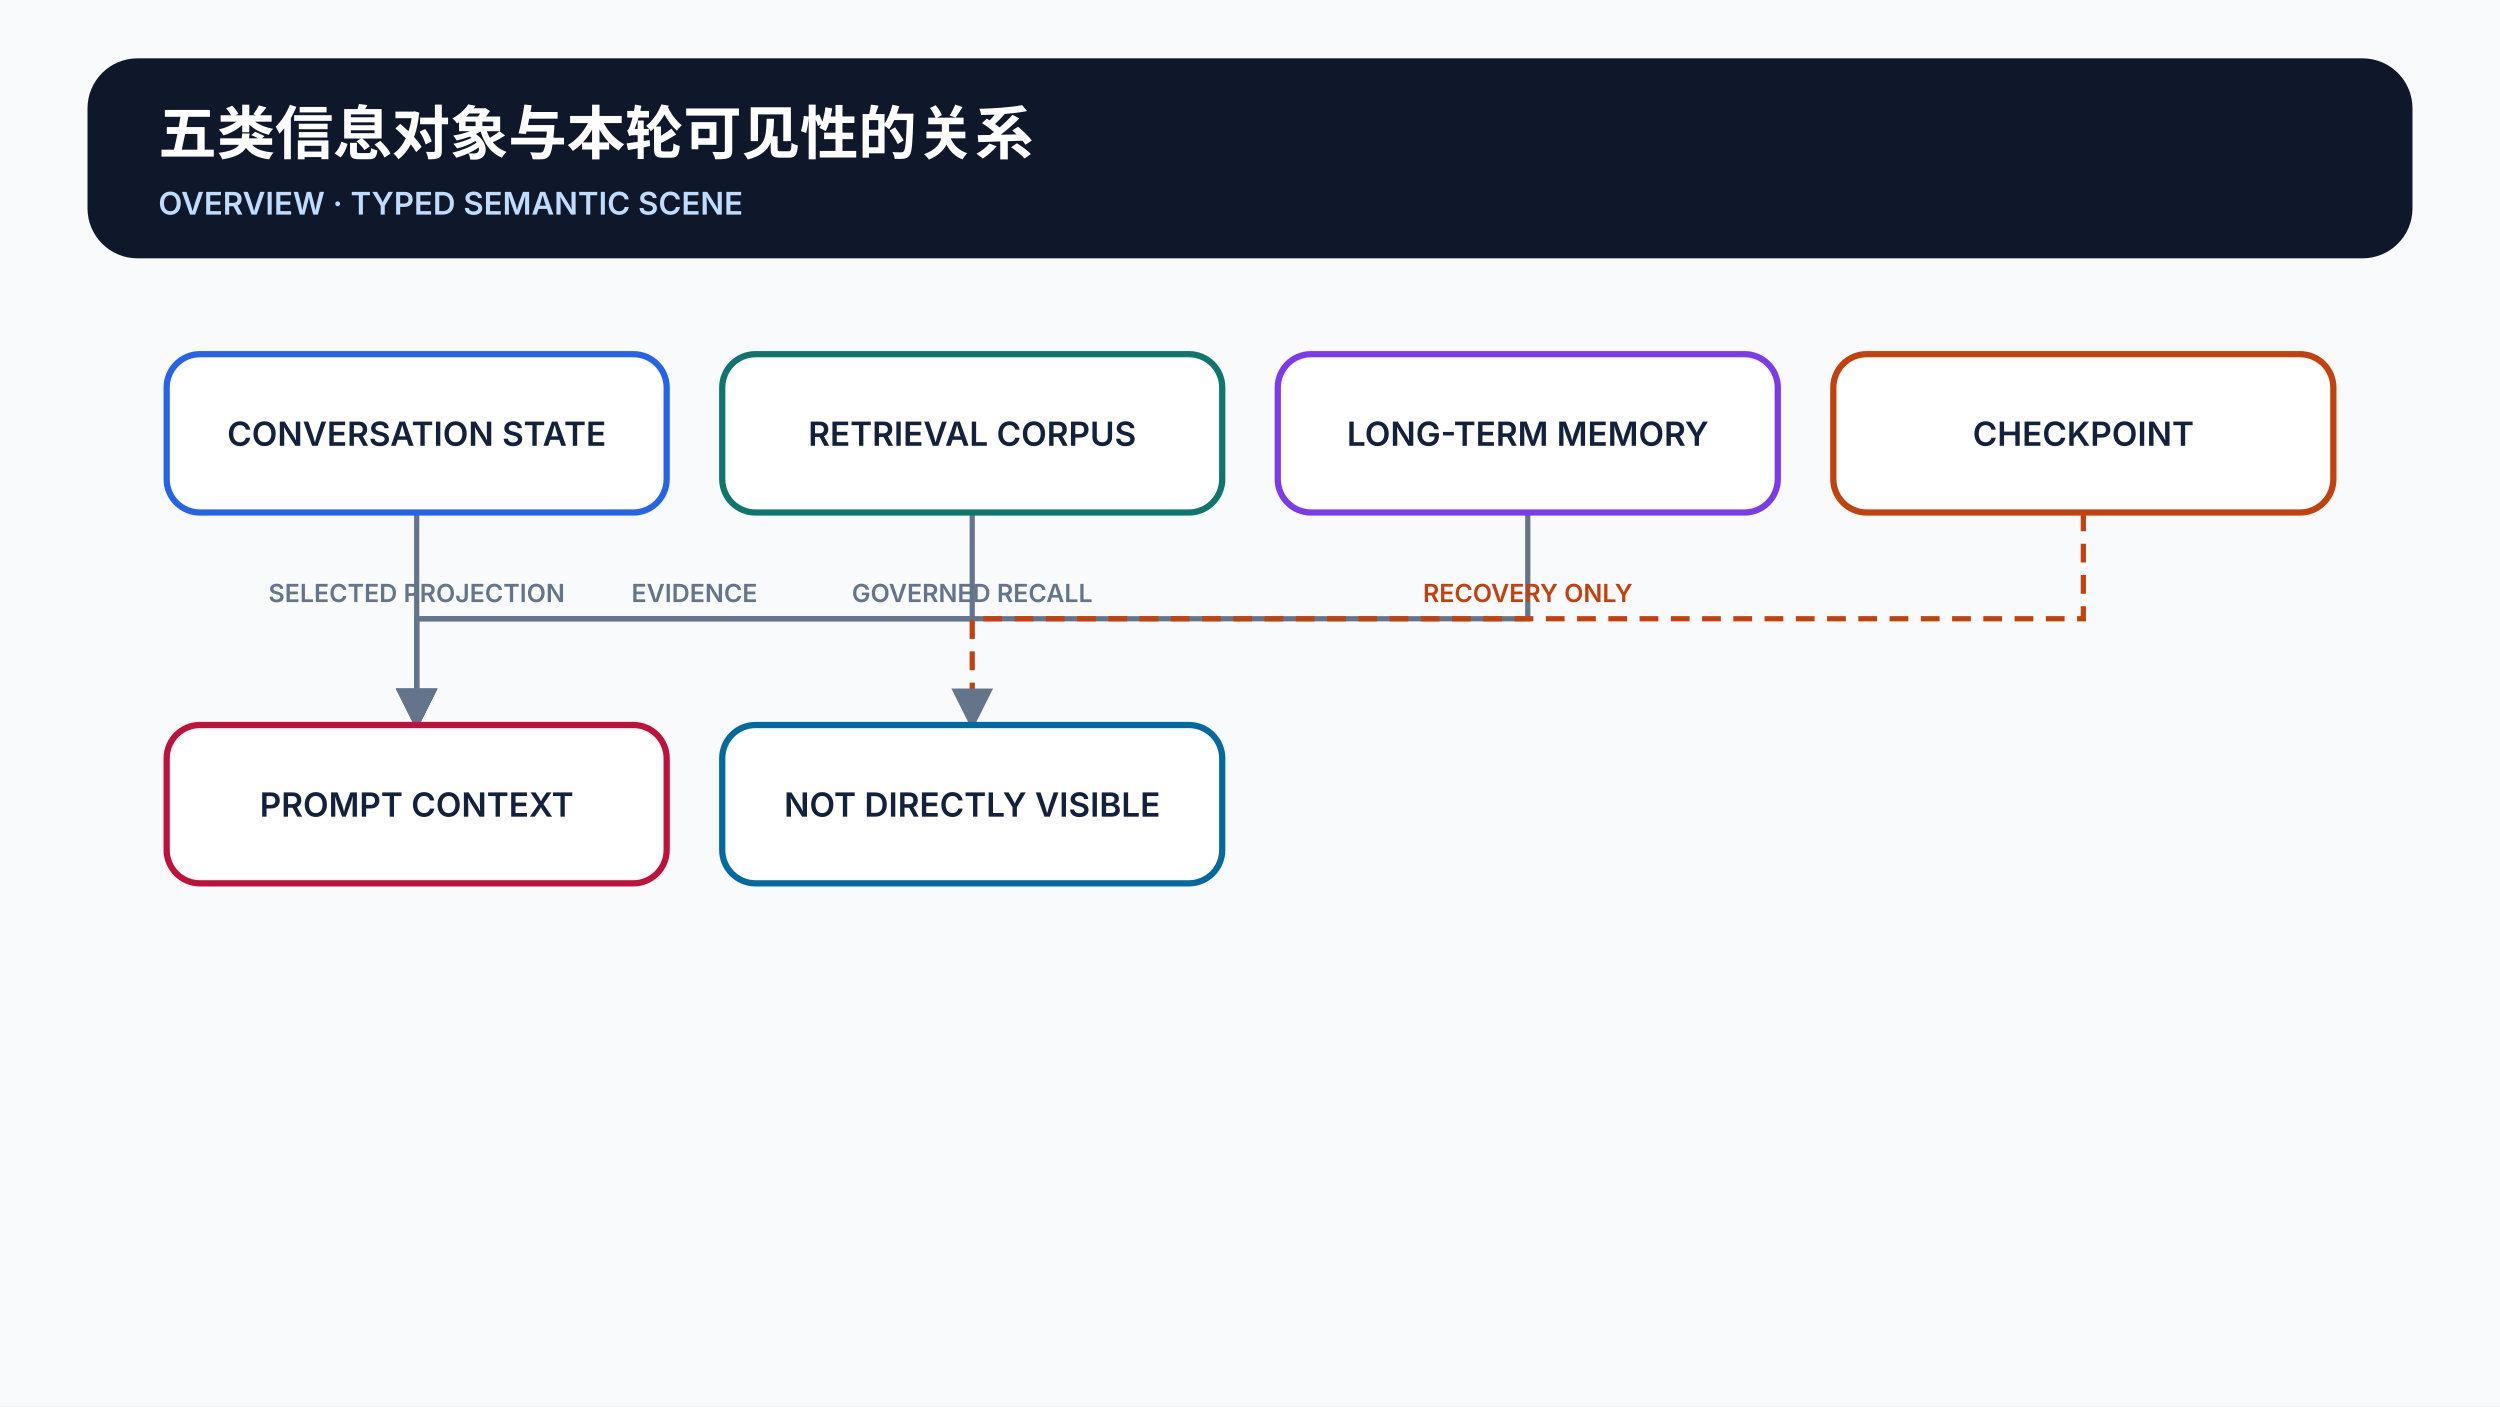
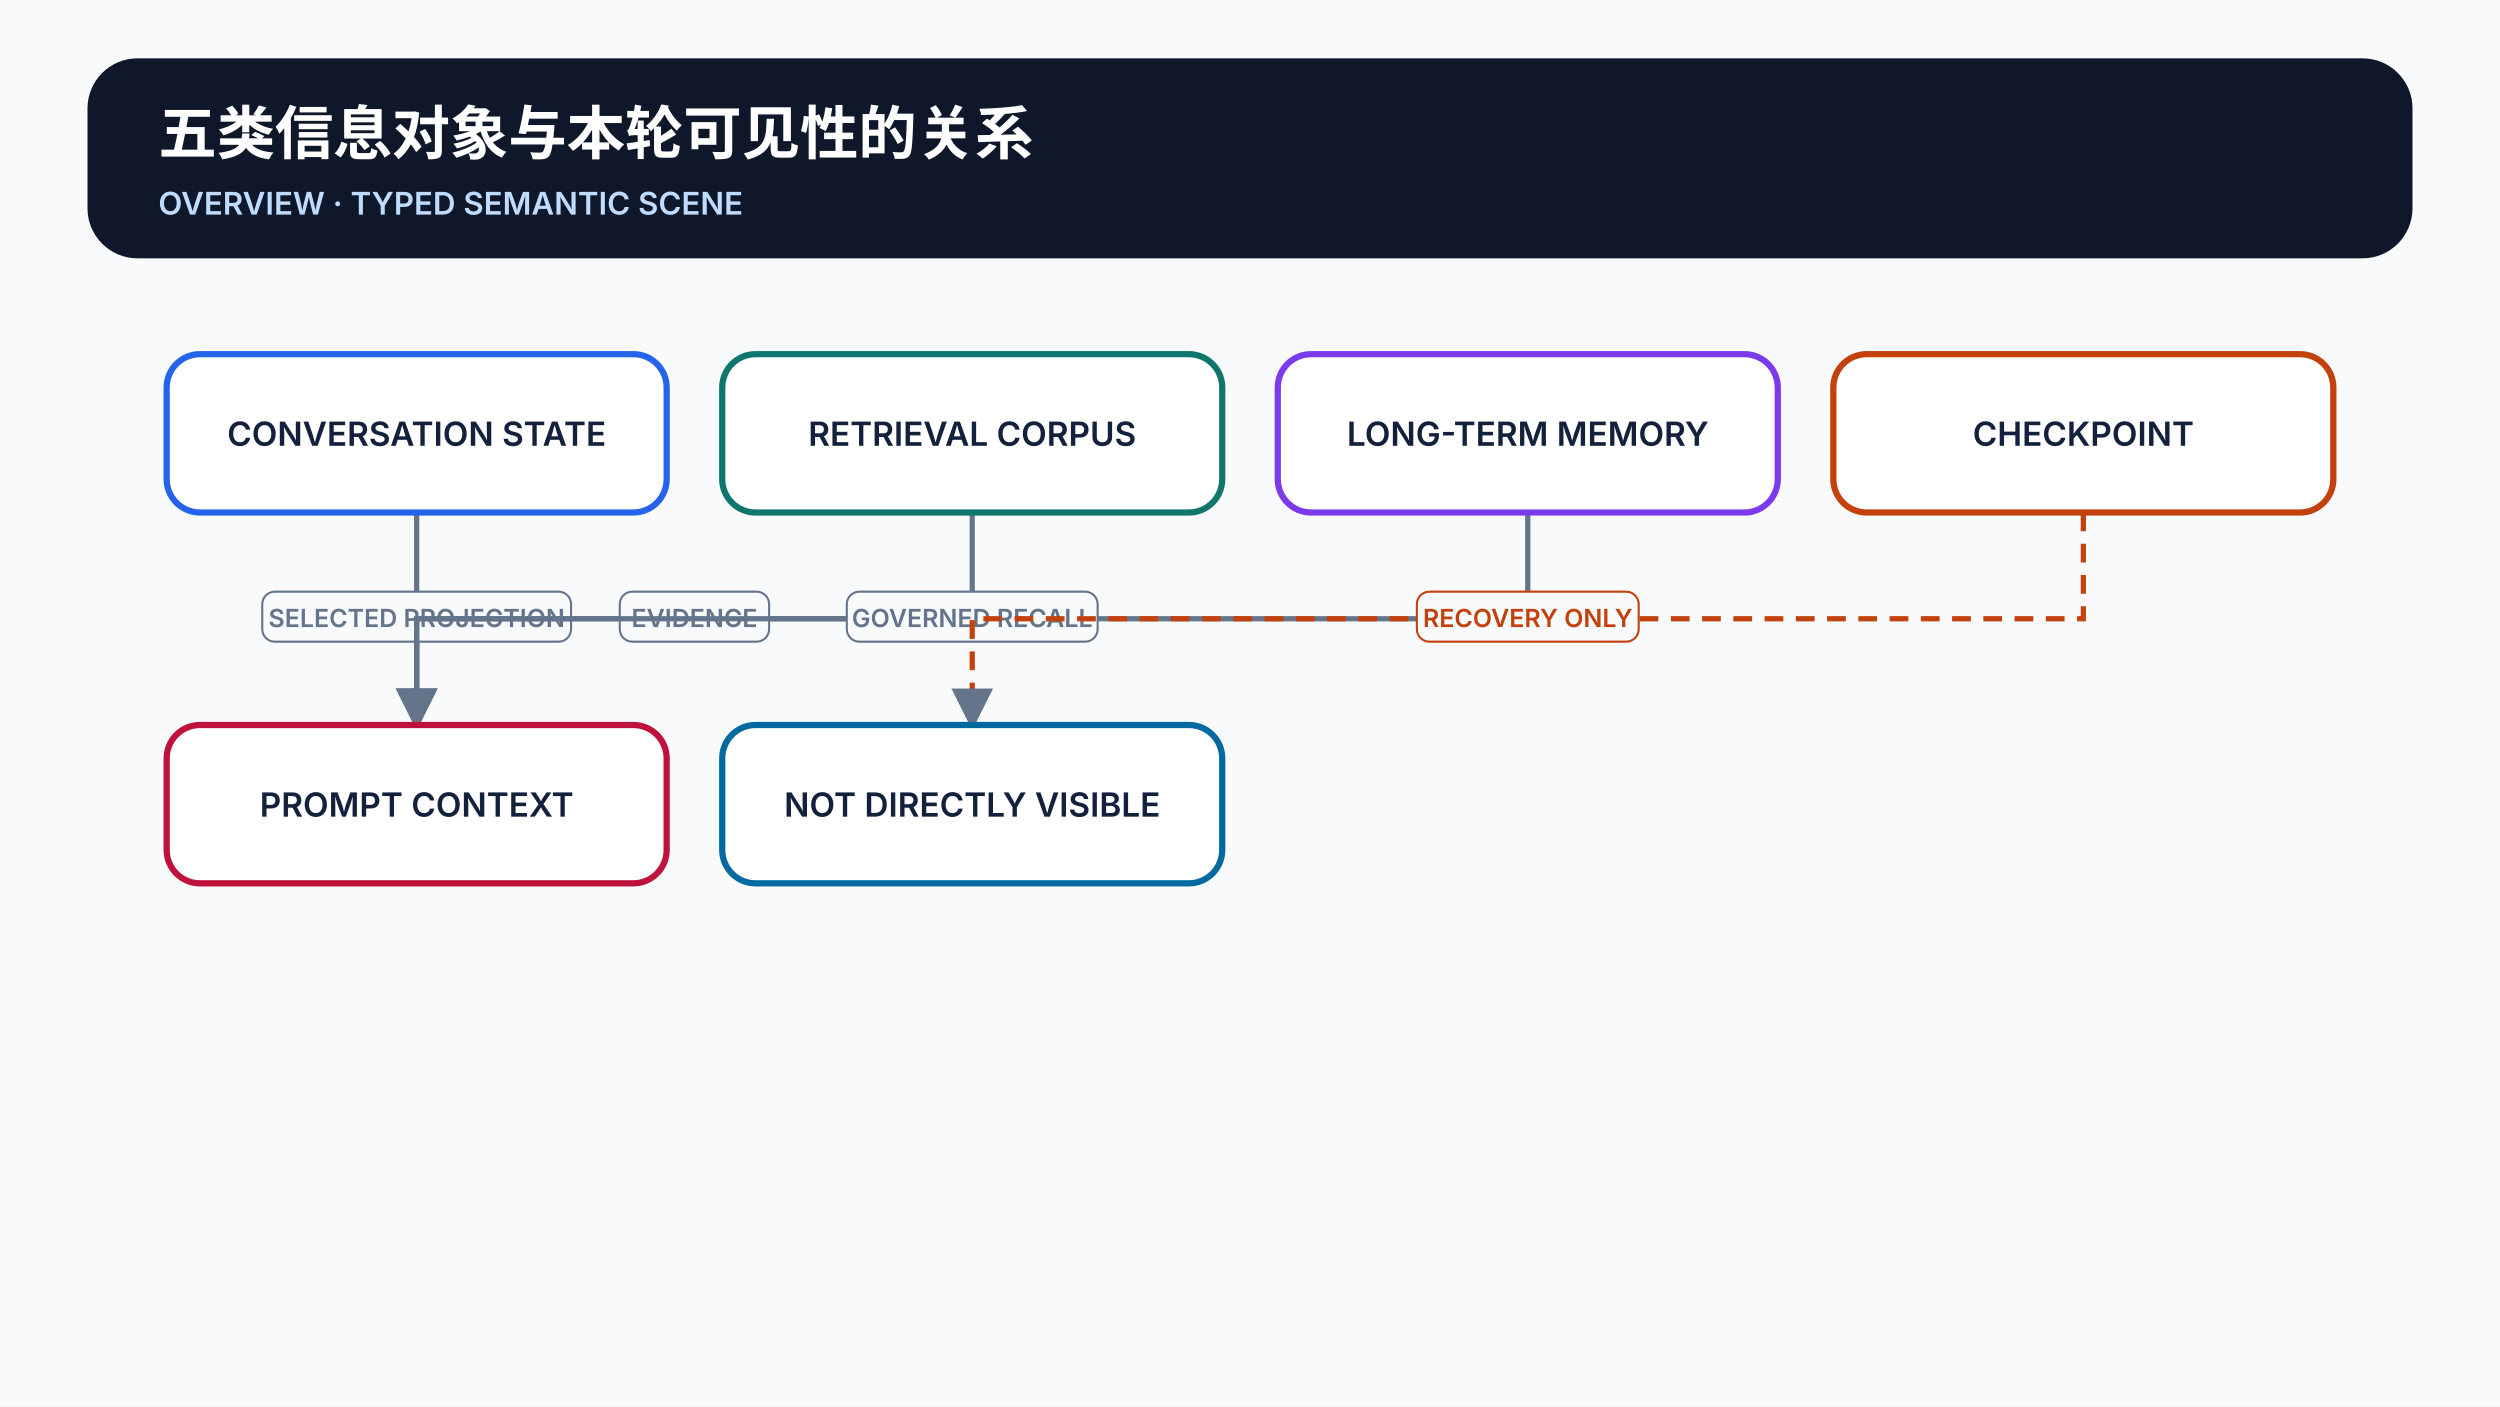
<svg xmlns="http://www.w3.org/2000/svg" width="1200" height="675" viewBox="0 0 1200 675" role="img" aria-labelledby="visual-context-01-object-map-title visual-context-01-object-map-desc">
  <defs>
    <marker id="visual-context-01-object-map-arrow" markerWidth="8" markerHeight="8" refX="7" refY="4" orient="auto">
      <path d="M0 0 L8 4 L0 8 Z" fill="#64748b" />
    </marker>
  </defs>
  <rect x="0" y="0" width="1200" height="675" fill="#f8fafc" />
  <rect x="42" y="28" width="1116" height="96" rx="24" fill="#0f172a" />
  <text x="76" y="74" font-family="Inter, Arial, sans-serif" font-size="28" font-weight="700" fill="#ffffff" text-anchor="start">五类信息对象与本轮可见性的关系</text>
  <text x="76" y="103" font-family="Inter, Arial, sans-serif" font-size="15" font-weight="600" fill="#bfdbfe" text-anchor="start">OVERVIEW · TYPED SEMANTIC SCENE</text>
  <polyline id="visual-context-01-object-map-edge-state-prompt" data-edge="state-prompt" data-from="state" data-to="prompt" points="200,246 200,297 200,297 200,348" fill="none" stroke="#64748b" stroke-width="2.5" marker-end="url(#visual-context-01-object-map-arrow)" />
-   <text x="200" y="289" font-family="Inter, Arial, sans-serif" font-size="12" font-weight="600" fill="#64748b" text-anchor="middle">SELECTED PROJECTION</text>
+   <g id="visual-context-01-object-map-edge-label-state-prompt" data-edge-label="state-prompt">
+     <rect x="125.88" y="284" width="148.24" height="24" rx="6" fill="#f8fafc" stroke="#64748b" stroke-width="1" />
+     <text x="200" y="301" font-family="Inter, Arial, sans-serif" font-size="12" font-weight="600" fill="#64748b" text-anchor="middle">SELECTED PROJECTION</text>
+   </g>
  <polyline id="visual-context-01-object-map-edge-corpus-prompt" data-edge="corpus-prompt" data-from="corpus" data-to="prompt" points="466.667,246 466.667,297 200,297 200,348" fill="none" stroke="#64748b" stroke-width="2.5" marker-end="url(#visual-context-01-object-map-arrow)" />
-   <text x="333.333" y="289" font-family="Inter, Arial, sans-serif" font-size="12" font-weight="600" fill="#64748b" text-anchor="middle">EVIDENCE</text>
+   <g id="visual-context-01-object-map-edge-label-corpus-prompt" data-edge-label="corpus-prompt">
+     <rect x="297.493" y="284" width="71.68" height="24" rx="6" fill="#f8fafc" stroke="#64748b" stroke-width="1" />
+     <text x="333.333" y="301" font-family="Inter, Arial, sans-serif" font-size="12" font-weight="600" fill="#64748b" text-anchor="middle">EVIDENCE</text>
+   </g>
  <polyline id="visual-context-01-object-map-edge-memory-prompt" data-edge="memory-prompt" data-from="memory" data-to="prompt" points="733.333,246 733.333,297 200,297 200,348" fill="none" stroke="#64748b" stroke-width="2.5" marker-end="url(#visual-context-01-object-map-arrow)" />
-   <text x="466.667" y="289" font-family="Inter, Arial, sans-serif" font-size="12" font-weight="600" fill="#64748b" text-anchor="middle">GOVERNED RECALL</text>
+   <g id="visual-context-01-object-map-edge-label-memory-prompt" data-edge-label="memory-prompt">
+     <rect x="406.467" y="284" width="120.4" height="24" rx="6" fill="#f8fafc" stroke="#64748b" stroke-width="1" />
+     <text x="466.667" y="301" font-family="Inter, Arial, sans-serif" font-size="12" font-weight="600" fill="#64748b" text-anchor="middle">GOVERNED RECALL</text>
+   </g>
  <polyline id="visual-context-01-object-map-edge-checkpoint-blocked" data-edge="checkpoint-blocked" data-from="checkpoint" data-to="blocked" points="1000,246 1000,297 466.667,297 466.667,348" fill="none" stroke="#c2410c" stroke-width="2.5" stroke-dasharray="9 6" marker-end="url(#visual-context-01-object-map-arrow)" />
-   <text x="733.333" y="289" font-family="Inter, Arial, sans-serif" font-size="12" font-weight="600" fill="#c2410c" text-anchor="middle">RECOVERY ONLY</text>
+   <g id="visual-context-01-object-map-edge-label-checkpoint-blocked" data-edge-label="checkpoint-blocked">
+     <rect x="680.093" y="284" width="106.48" height="24" rx="6" fill="#f8fafc" stroke="#c2410c" stroke-width="1" />
+     <text x="733.333" y="301" font-family="Inter, Arial, sans-serif" font-size="12" font-weight="600" fill="#c2410c" text-anchor="middle">RECOVERY ONLY</text>
+   </g>
  <g id="visual-context-01-object-map-node-state" data-node="state">
    <rect x="80" y="170" width="240" height="76" rx="16" fill="#ffffff" stroke="#2563eb" stroke-width="3" />
    <text x="200" y="214" font-family="Inter, Arial, sans-serif" font-size="16" font-weight="600" fill="#14213d" text-anchor="middle">CONVERSATION STATE</text>
  </g>
  <g id="visual-context-01-object-map-node-corpus" data-node="corpus">
    <rect x="346.667" y="170" width="240" height="76" rx="16" fill="#ffffff" stroke="#0f766e" stroke-width="3" />
    <text x="466.667" y="214" font-family="Inter, Arial, sans-serif" font-size="16" font-weight="600" fill="#14213d" text-anchor="middle">RETRIEVAL CORPUS</text>
  </g>
  <g id="visual-context-01-object-map-node-memory" data-node="memory">
    <rect x="613.333" y="170" width="240" height="76" rx="16" fill="#ffffff" stroke="#7c3aed" stroke-width="3" />
    <text x="733.333" y="214" font-family="Inter, Arial, sans-serif" font-size="16" font-weight="600" fill="#14213d" text-anchor="middle">LONG-TERM MEMORY</text>
  </g>
  <g id="visual-context-01-object-map-node-checkpoint" data-node="checkpoint">
    <rect x="880" y="170" width="240" height="76" rx="16" fill="#ffffff" stroke="#c2410c" stroke-width="3" />
    <text x="1000" y="214" font-family="Inter, Arial, sans-serif" font-size="16" font-weight="600" fill="#14213d" text-anchor="middle">CHECKPOINT</text>
  </g>
  <g id="visual-context-01-object-map-node-prompt" data-node="prompt">
    <rect x="80" y="348" width="240" height="76" rx="16" fill="#ffffff" stroke="#be123c" stroke-width="3" />
    <text x="200" y="392" font-family="Inter, Arial, sans-serif" font-size="16" font-weight="600" fill="#14213d" text-anchor="middle">PROMPT CONTEXT</text>
  </g>
  <g id="visual-context-01-object-map-node-blocked" data-node="blocked">
    <rect x="346.667" y="348" width="240" height="76" rx="16" fill="#ffffff" stroke="#0369a1" stroke-width="3" />
    <text x="466.667" y="392" font-family="Inter, Arial, sans-serif" font-size="16" font-weight="600" fill="#14213d" text-anchor="middle">NOT DIRECTLY VISIBLE</text>
  </g>
</svg>
